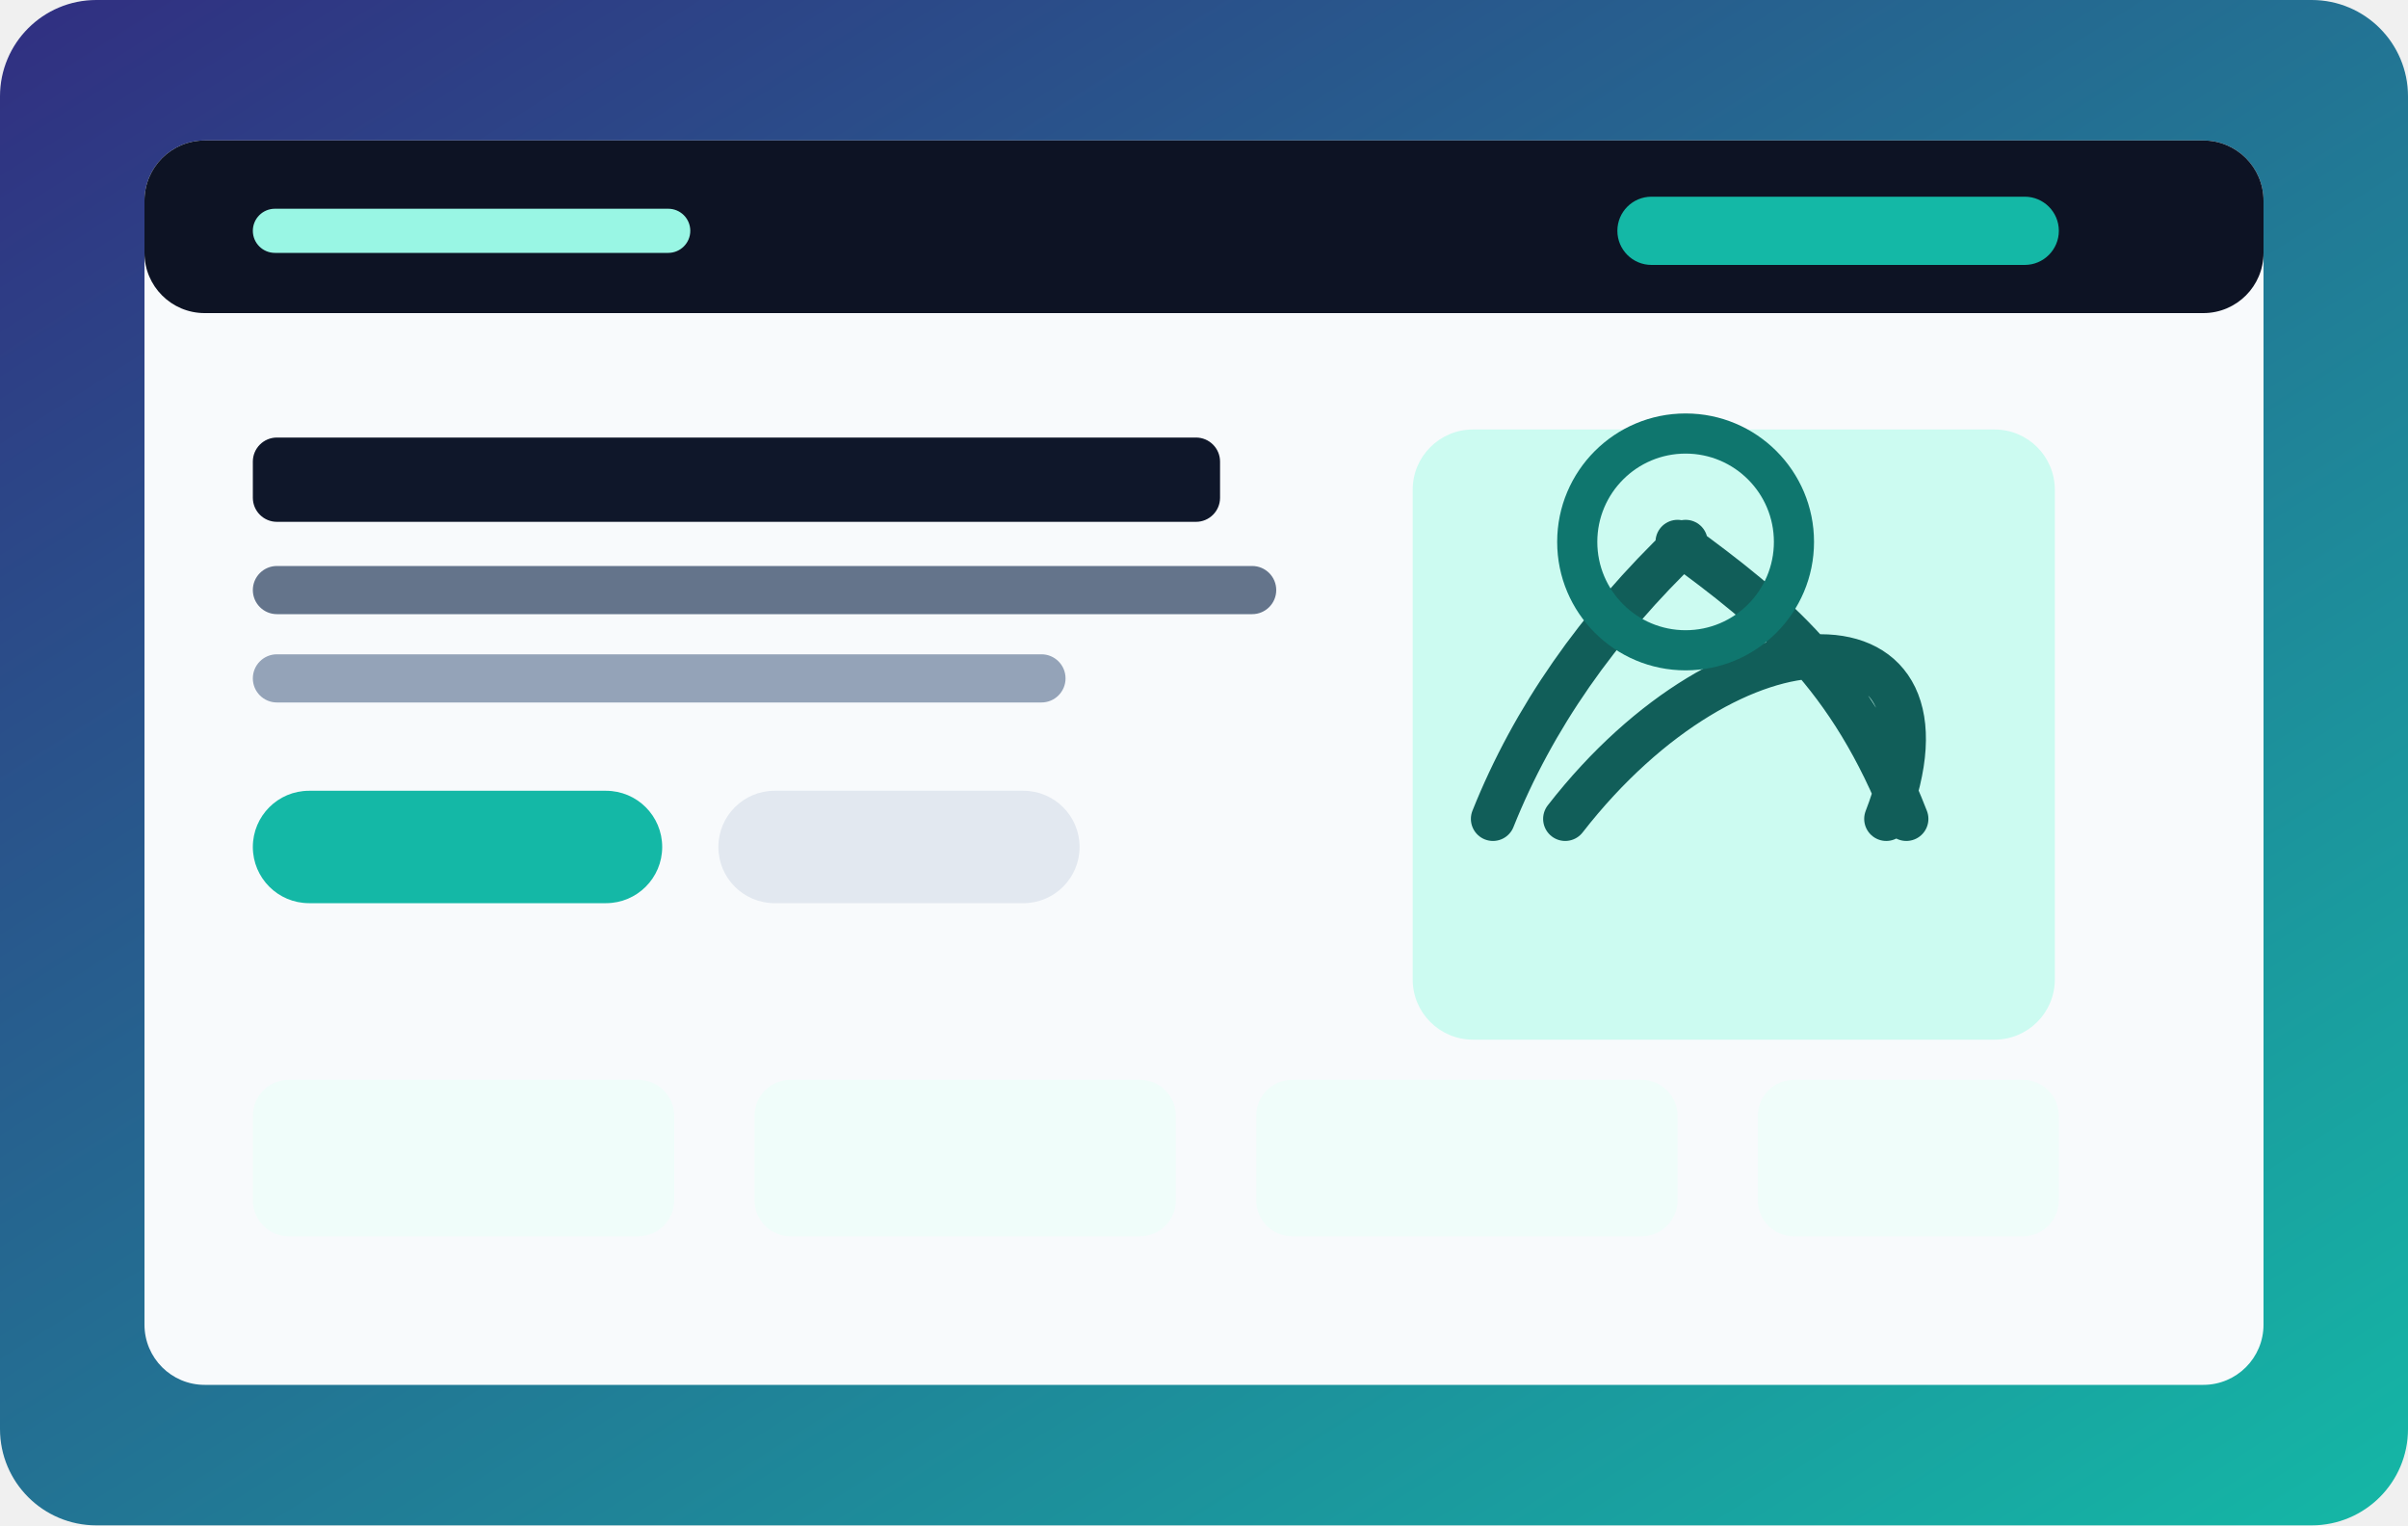
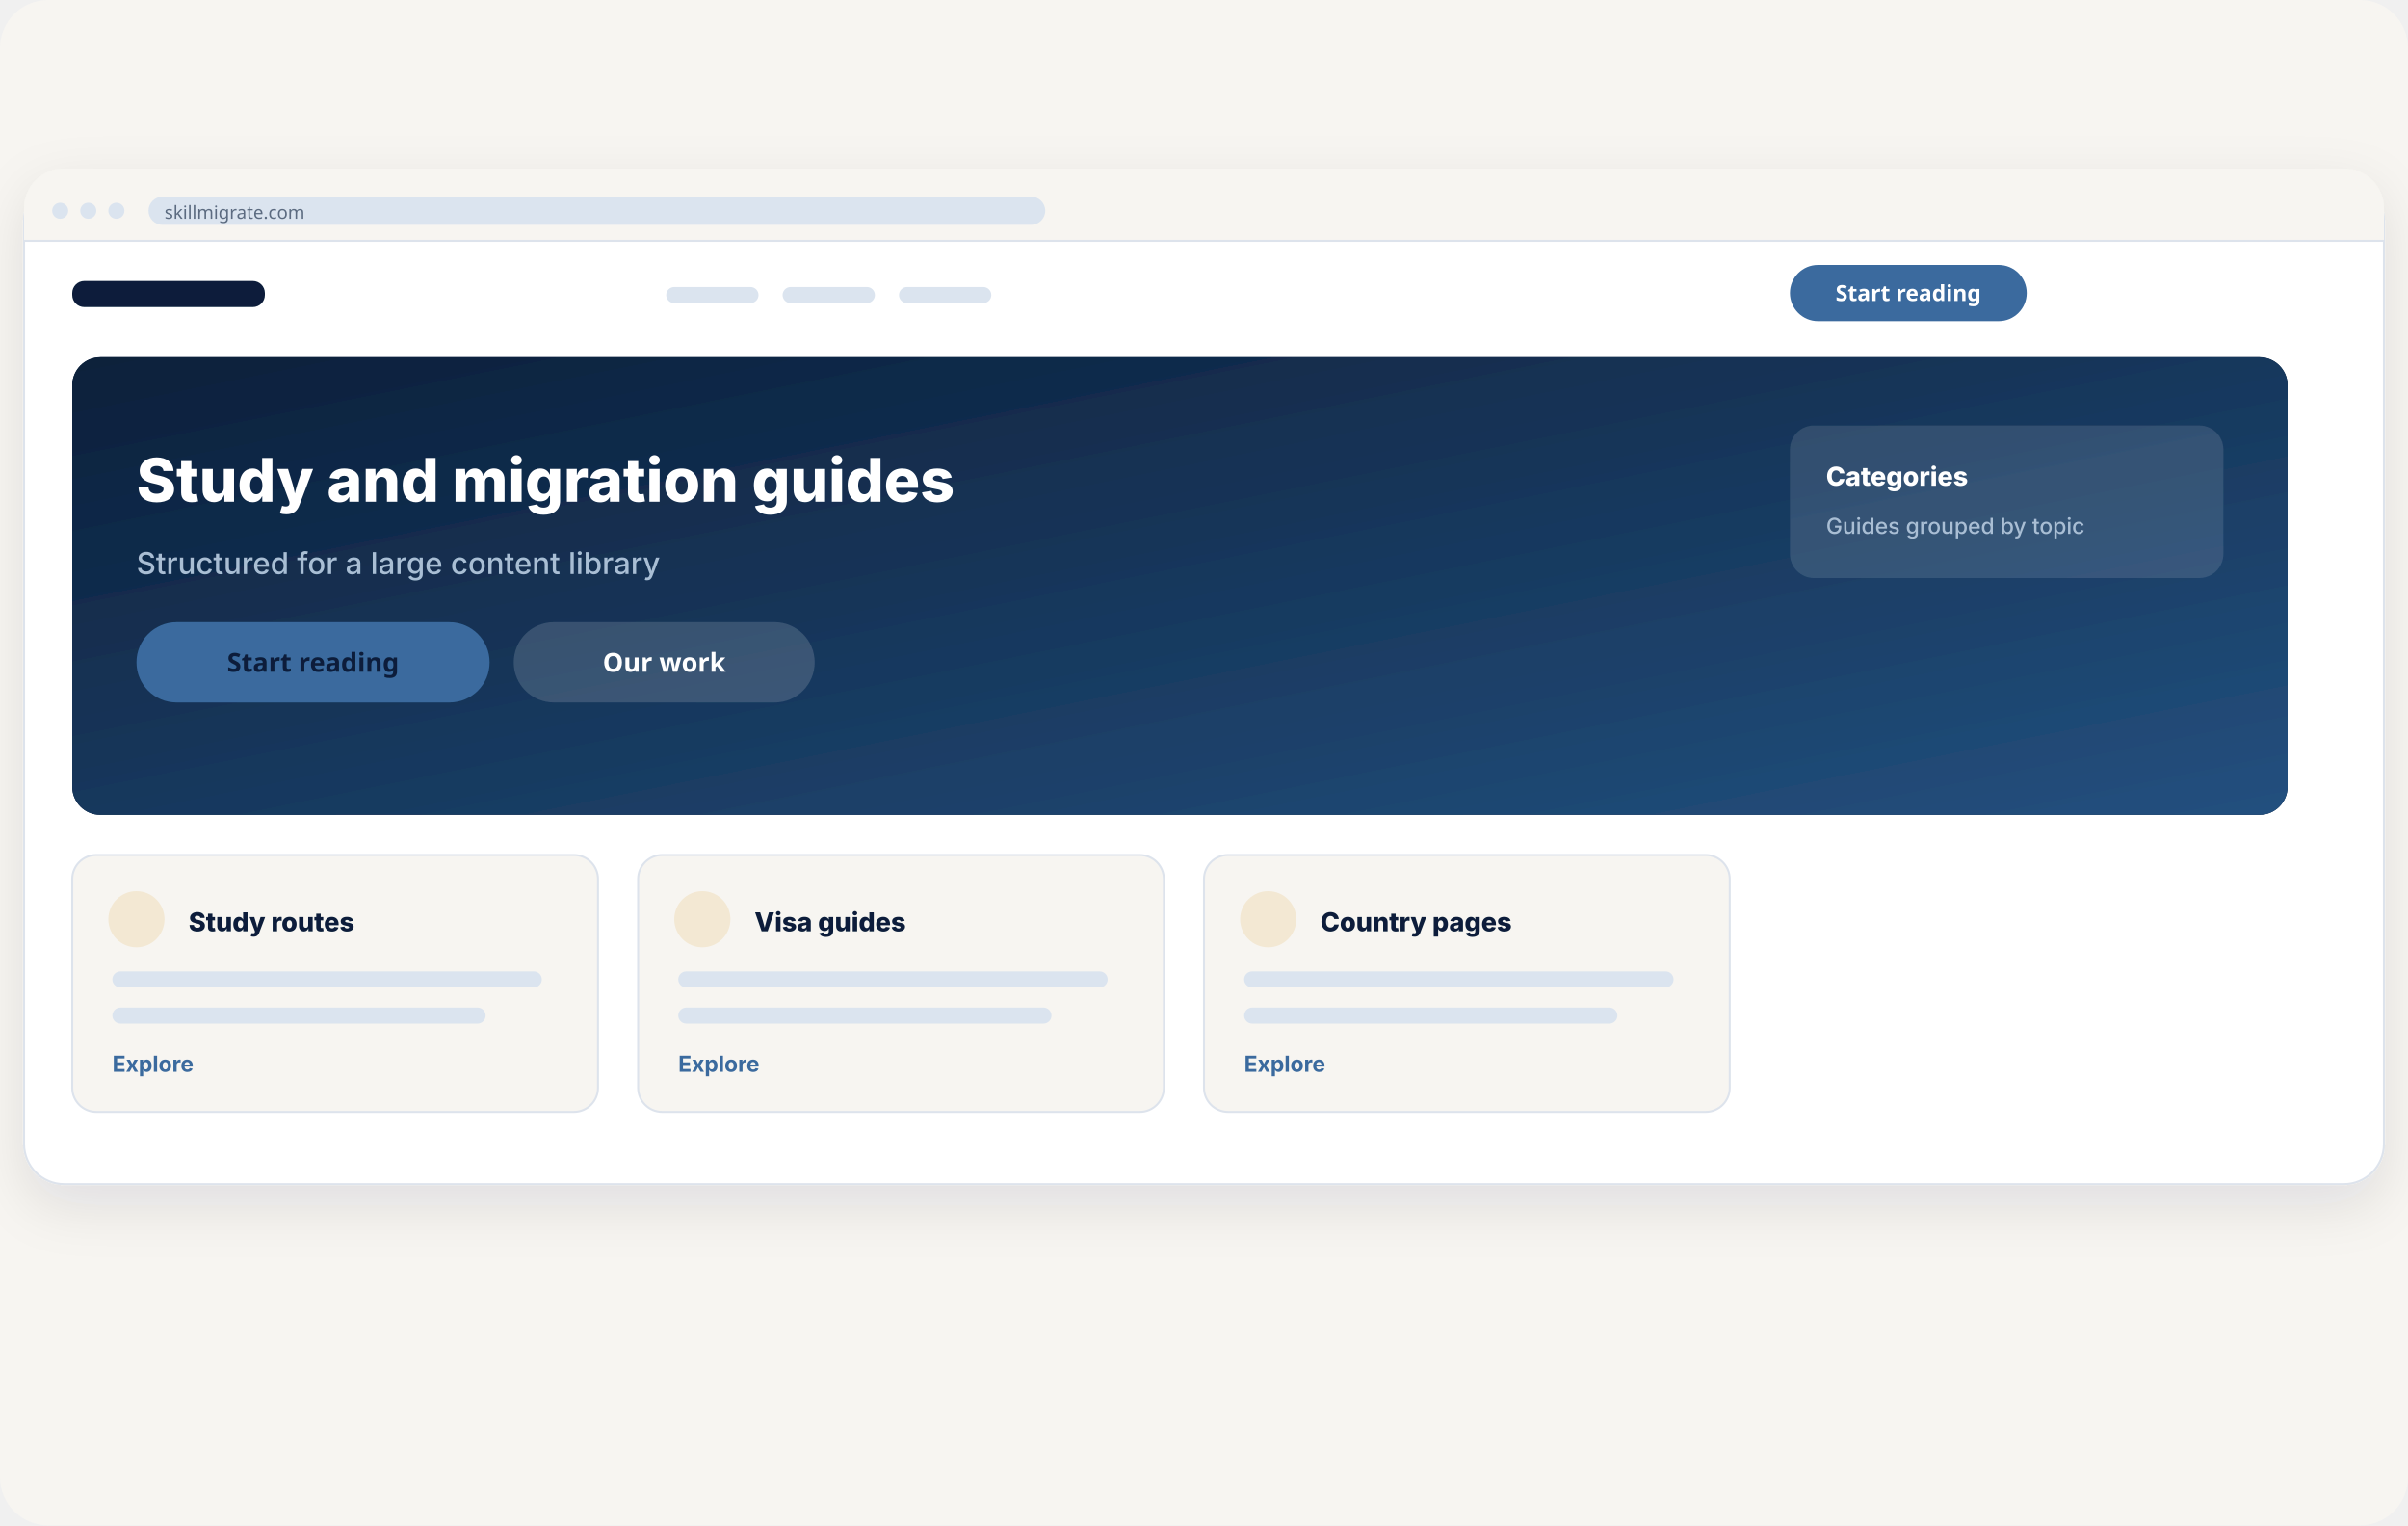
- <svg xmlns="http://www.w3.org/2000/svg" viewBox="0 0 1200 760" role="img" aria-labelledby="title desc">
+ <svg xmlns="http://www.w3.org/2000/svg" viewBox="0 0 1200 760" width="1200" height="760" role="img" aria-labelledby="t d" preserveAspectRatio="xMidYMid meet">
  <defs>
-     <linearGradient id="bg" x1="0" x2="1" y1="0" y2="1">
-       <stop stop-color="#312e81" />
-       <stop offset="1" stop-color="#14b8a6" />
+     <filter id="soft" x="-30%" y="-30%" width="160%" height="160%">
+       <feDropShadow dx="0" dy="10" stdDeviation="14" flood-color="#0b1f3a" flood-opacity="0.10" />
+     </filter>
+     <linearGradient id="mockWash" x1="0" y1="0" x2="1" y2="1">
+       <stop stop-color="#0b1f3a" />
+       <stop offset="1" stop-color="#23507f" />
    </linearGradient>
  </defs>
-   <rect width="1200" height="760" rx="48" fill="url(#bg)" />
-   <rect x="72" y="70" width="1056" height="620" rx="30" fill="#f8fafc" />
-   <rect x="72" y="70" width="1056" height="86" rx="30" fill="#0d1324" />
-   <rect x="126" y="104" width="218" height="22" rx="11" fill="#99f6e4" />
-   <rect x="806" y="98" width="220" height="34" rx="17" fill="#14b8a6" />
-   <rect x="126" y="218" width="482" height="42" rx="12" fill="#0f172a" />
-   <rect x="126" y="282" width="510" height="24" rx="12" fill="#64748b" />
-   <rect x="126" y="326" width="405" height="24" rx="12" fill="#94a3b8" />
-   <rect x="126" y="394" width="204" height="56" rx="28" fill="#14b8a6" />
-   <rect x="358" y="394" width="180" height="56" rx="28" fill="#e2e8f0" />
-   <rect x="704" y="214" width="320" height="304" rx="30" fill="#ccfbf1" />
-   <path d="M780 408c84-108 202-108 160 0M836 270c48 35 86 66 114 138M840 270c-44 42-76 88-96 138" stroke="#115e59" stroke-width="22" stroke-linecap="round" fill="none" />
-   <circle cx="840" cy="270" r="54" fill="none" stroke="#0f766e" stroke-width="20" />
-   <rect x="126" y="538" width="210" height="78" rx="18" fill="#f0fdfa" />
-   <rect x="376" y="538" width="210" height="78" rx="18" fill="#f0fdfa" />
-   <rect x="626" y="538" width="210" height="78" rx="18" fill="#f0fdfa" />
-   <rect x="876" y="538" width="150" height="78" rx="18" fill="#f0fdfa" />
+   <rect width="1200" height="760" rx="24" fill="#f7f5f1" />
+   <g filter="url(#soft)">
+     <g>
+       <rect x="12" y="90" width="1176" height="500" rx="20" fill="#ffffff" stroke="#dde3ec" />
+       <path d="M12 120 v-16 a20 20 0 0 1 20 -20 h1136 a20 20 0 0 1 20 20 v16 Z" fill="#f7f5f1" />
+       <line x1="12" y1="120" x2="1188" y2="120" stroke="#dde3ec" />
+       <circle cx="30" cy="105" r="4" fill="#dbe4ef" />
+       <circle cx="44" cy="105" r="4" fill="#dbe4ef" />
+       <circle cx="58" cy="105" r="4" fill="#dbe4ef" />
+       <rect x="74" y="98" width="446.88" height="14" rx="7" fill="#dbe4ef" />
+       <text x="82" y="109" font-family="system-ui, sans-serif" font-size="9" fill="#5b6b80">skillmigrate.com</text>
+       <g transform="translate(12 120)">
+         <rect x="24" y="20" width="96" height="13" rx="6" fill="#0b1f3a" />
+         <rect x="320" y="23" width="46" height="8" rx="4" fill="#dbe4ef" />
+         <rect x="378" y="23" width="46" height="8" rx="4" fill="#dbe4ef" />
+         <rect x="436" y="23" width="46" height="8" rx="4" fill="#dbe4ef" />
+         <rect x="880" y="12" width="118" height="28" rx="14" fill="#3a6a9e" />
+         <text x="939" y="29.96" text-anchor="middle" font-family="system-ui, sans-serif" font-size="11" font-weight="700" fill="#ffffff">Start reading</text>
+         <rect x="24" y="58" width="1104" height="228" rx="14" fill="#0b1f3a" />
+         <rect x="24" y="58" width="1104" height="228" rx="14" fill="url(#mockWash)" />
+         <text x="56" y="130" text-anchor="start" font-family="system-ui, -apple-system, sans-serif" font-size="30" font-weight="800" fill="#ffffff">Study and migration guides</text>
+         <text x="56" y="166" text-anchor="start" font-family="system-ui, -apple-system, sans-serif" font-size="15" font-weight="500" fill="#a9bed4">Structured for a large content library</text>
+         <rect x="56" y="190" width="176" height="40" rx="20" fill="#3a6a9e" />
+         <text x="144" y="214.68" text-anchor="middle" font-family="system-ui, sans-serif" font-size="13" font-weight="700" fill="#0b1f3a">Start reading</text>
+         <rect x="244" y="190" width="150" height="40" rx="20" fill="rgba(255,255,255,0.15)" />
+         <text x="319" y="214.68" text-anchor="middle" font-family="system-ui, sans-serif" font-size="13" font-weight="700" fill="#ffffff">Our work</text>
+         <rect x="880" y="92" width="216" height="76" rx="12" fill="rgba(255,255,255,0.12)" />
+         <text x="898" y="122" text-anchor="start" font-family="system-ui, -apple-system, sans-serif" font-size="13" font-weight="800" fill="#ffffff">Categories</text>
+         <text x="898" y="146" text-anchor="start" font-family="system-ui, -apple-system, sans-serif" font-size="11" font-weight="500" fill="#a9bed4">Guides grouped by topic</text>
+         <rect x="24" y="306" width="262" height="128" rx="12" fill="#f7f5f1" stroke="#dde3ec" />
+         <circle cx="56" cy="338" r="14" fill="#f3e8d3" />
+         <text x="82" y="344" text-anchor="start" font-family="system-ui, -apple-system, sans-serif" font-size="13" font-weight="800" fill="#0b1f3a">Study routes</text>
+         <rect x="44" y="364" width="214" height="8" rx="4" fill="#dbe4ef" />
+         <rect x="44" y="382" width="186" height="8" rx="4" fill="#dbe4ef" />
+         <text x="44" y="414" text-anchor="start" font-family="system-ui, -apple-system, sans-serif" font-size="11" font-weight="700" fill="#3a6a9e">Explore</text>
+         <rect x="306" y="306" width="262" height="128" rx="12" fill="#f7f5f1" stroke="#dde3ec" />
+         <circle cx="338" cy="338" r="14" fill="#f3e8d3" />
+         <text x="364" y="344" text-anchor="start" font-family="system-ui, -apple-system, sans-serif" font-size="13" font-weight="800" fill="#0b1f3a">Visa guides</text>
+         <rect x="326" y="364" width="214" height="8" rx="4" fill="#dbe4ef" />
+         <rect x="326" y="382" width="186" height="8" rx="4" fill="#dbe4ef" />
+         <text x="326" y="414" text-anchor="start" font-family="system-ui, -apple-system, sans-serif" font-size="11" font-weight="700" fill="#3a6a9e">Explore</text>
+         <rect x="588" y="306" width="262" height="128" rx="12" fill="#f7f5f1" stroke="#dde3ec" />
+         <circle cx="620" cy="338" r="14" fill="#f3e8d3" />
+         <text x="646" y="344" text-anchor="start" font-family="system-ui, -apple-system, sans-serif" font-size="13" font-weight="800" fill="#0b1f3a">Country pages</text>
+         <rect x="608" y="364" width="214" height="8" rx="4" fill="#dbe4ef" />
+         <rect x="608" y="382" width="186" height="8" rx="4" fill="#dbe4ef" />
+         <text x="608" y="414" text-anchor="start" font-family="system-ui, -apple-system, sans-serif" font-size="11" font-weight="700" fill="#3a6a9e">Explore</text>
+       </g>
+     </g>
+   </g>
</svg>
